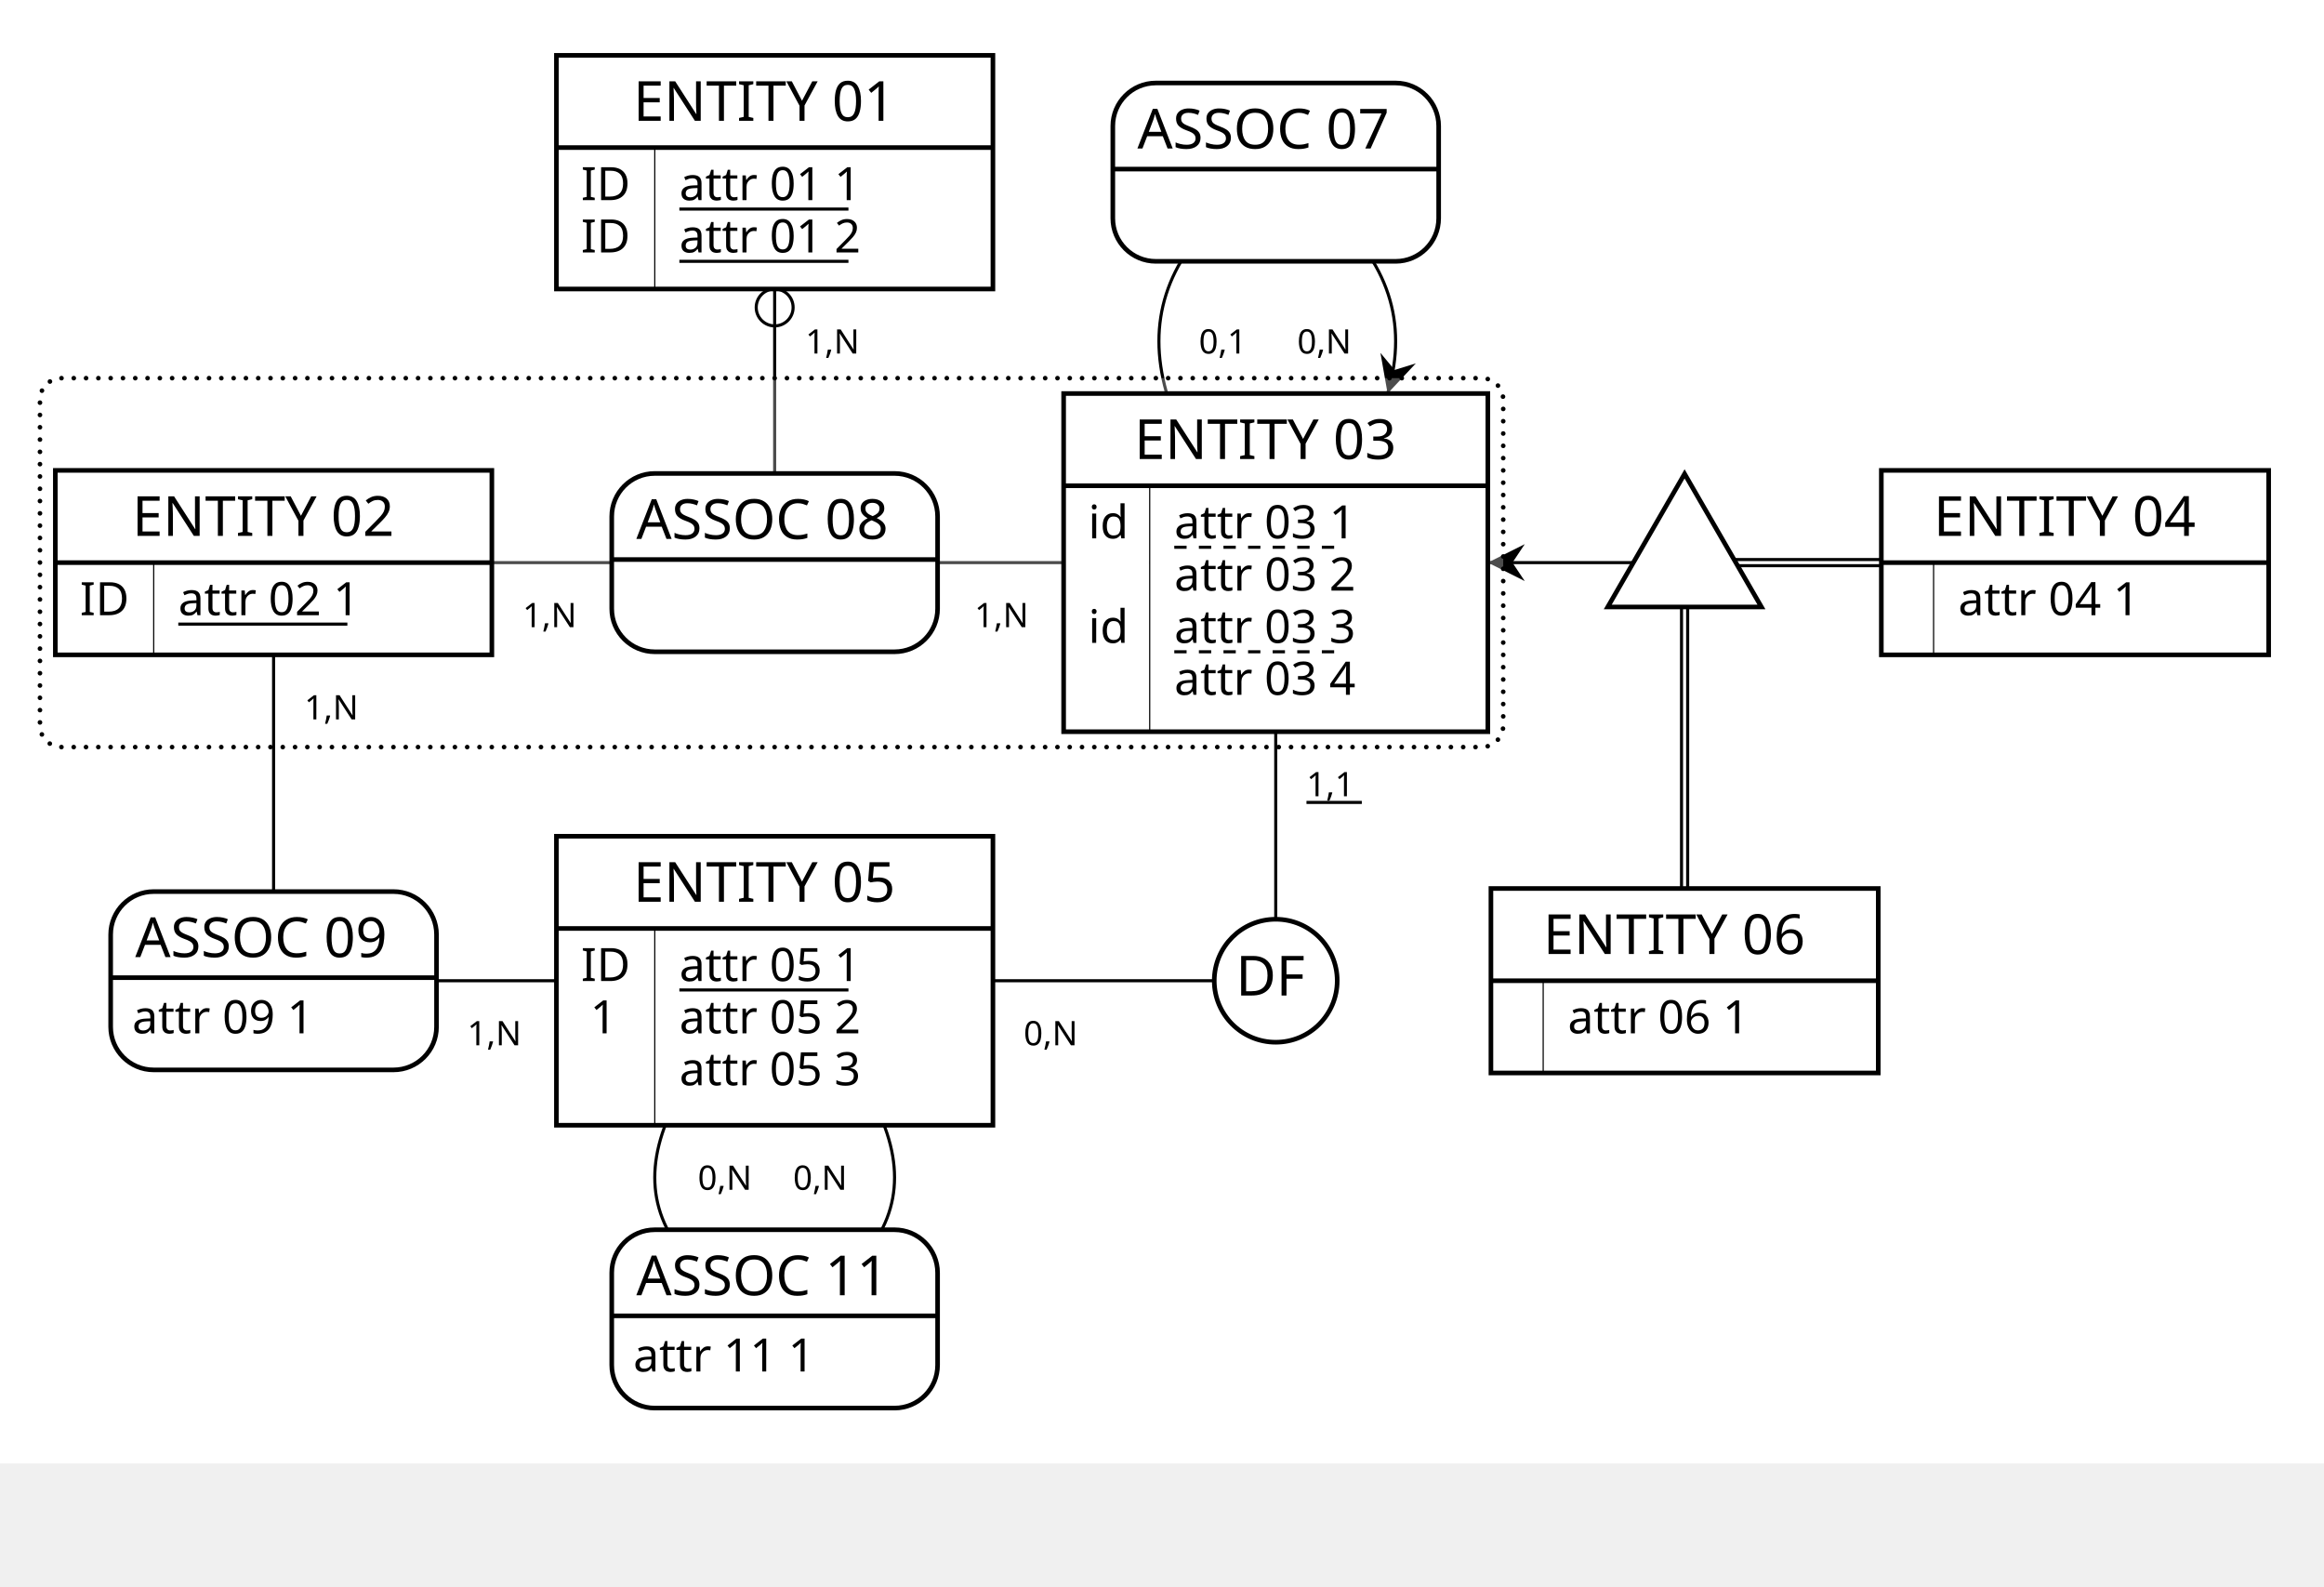
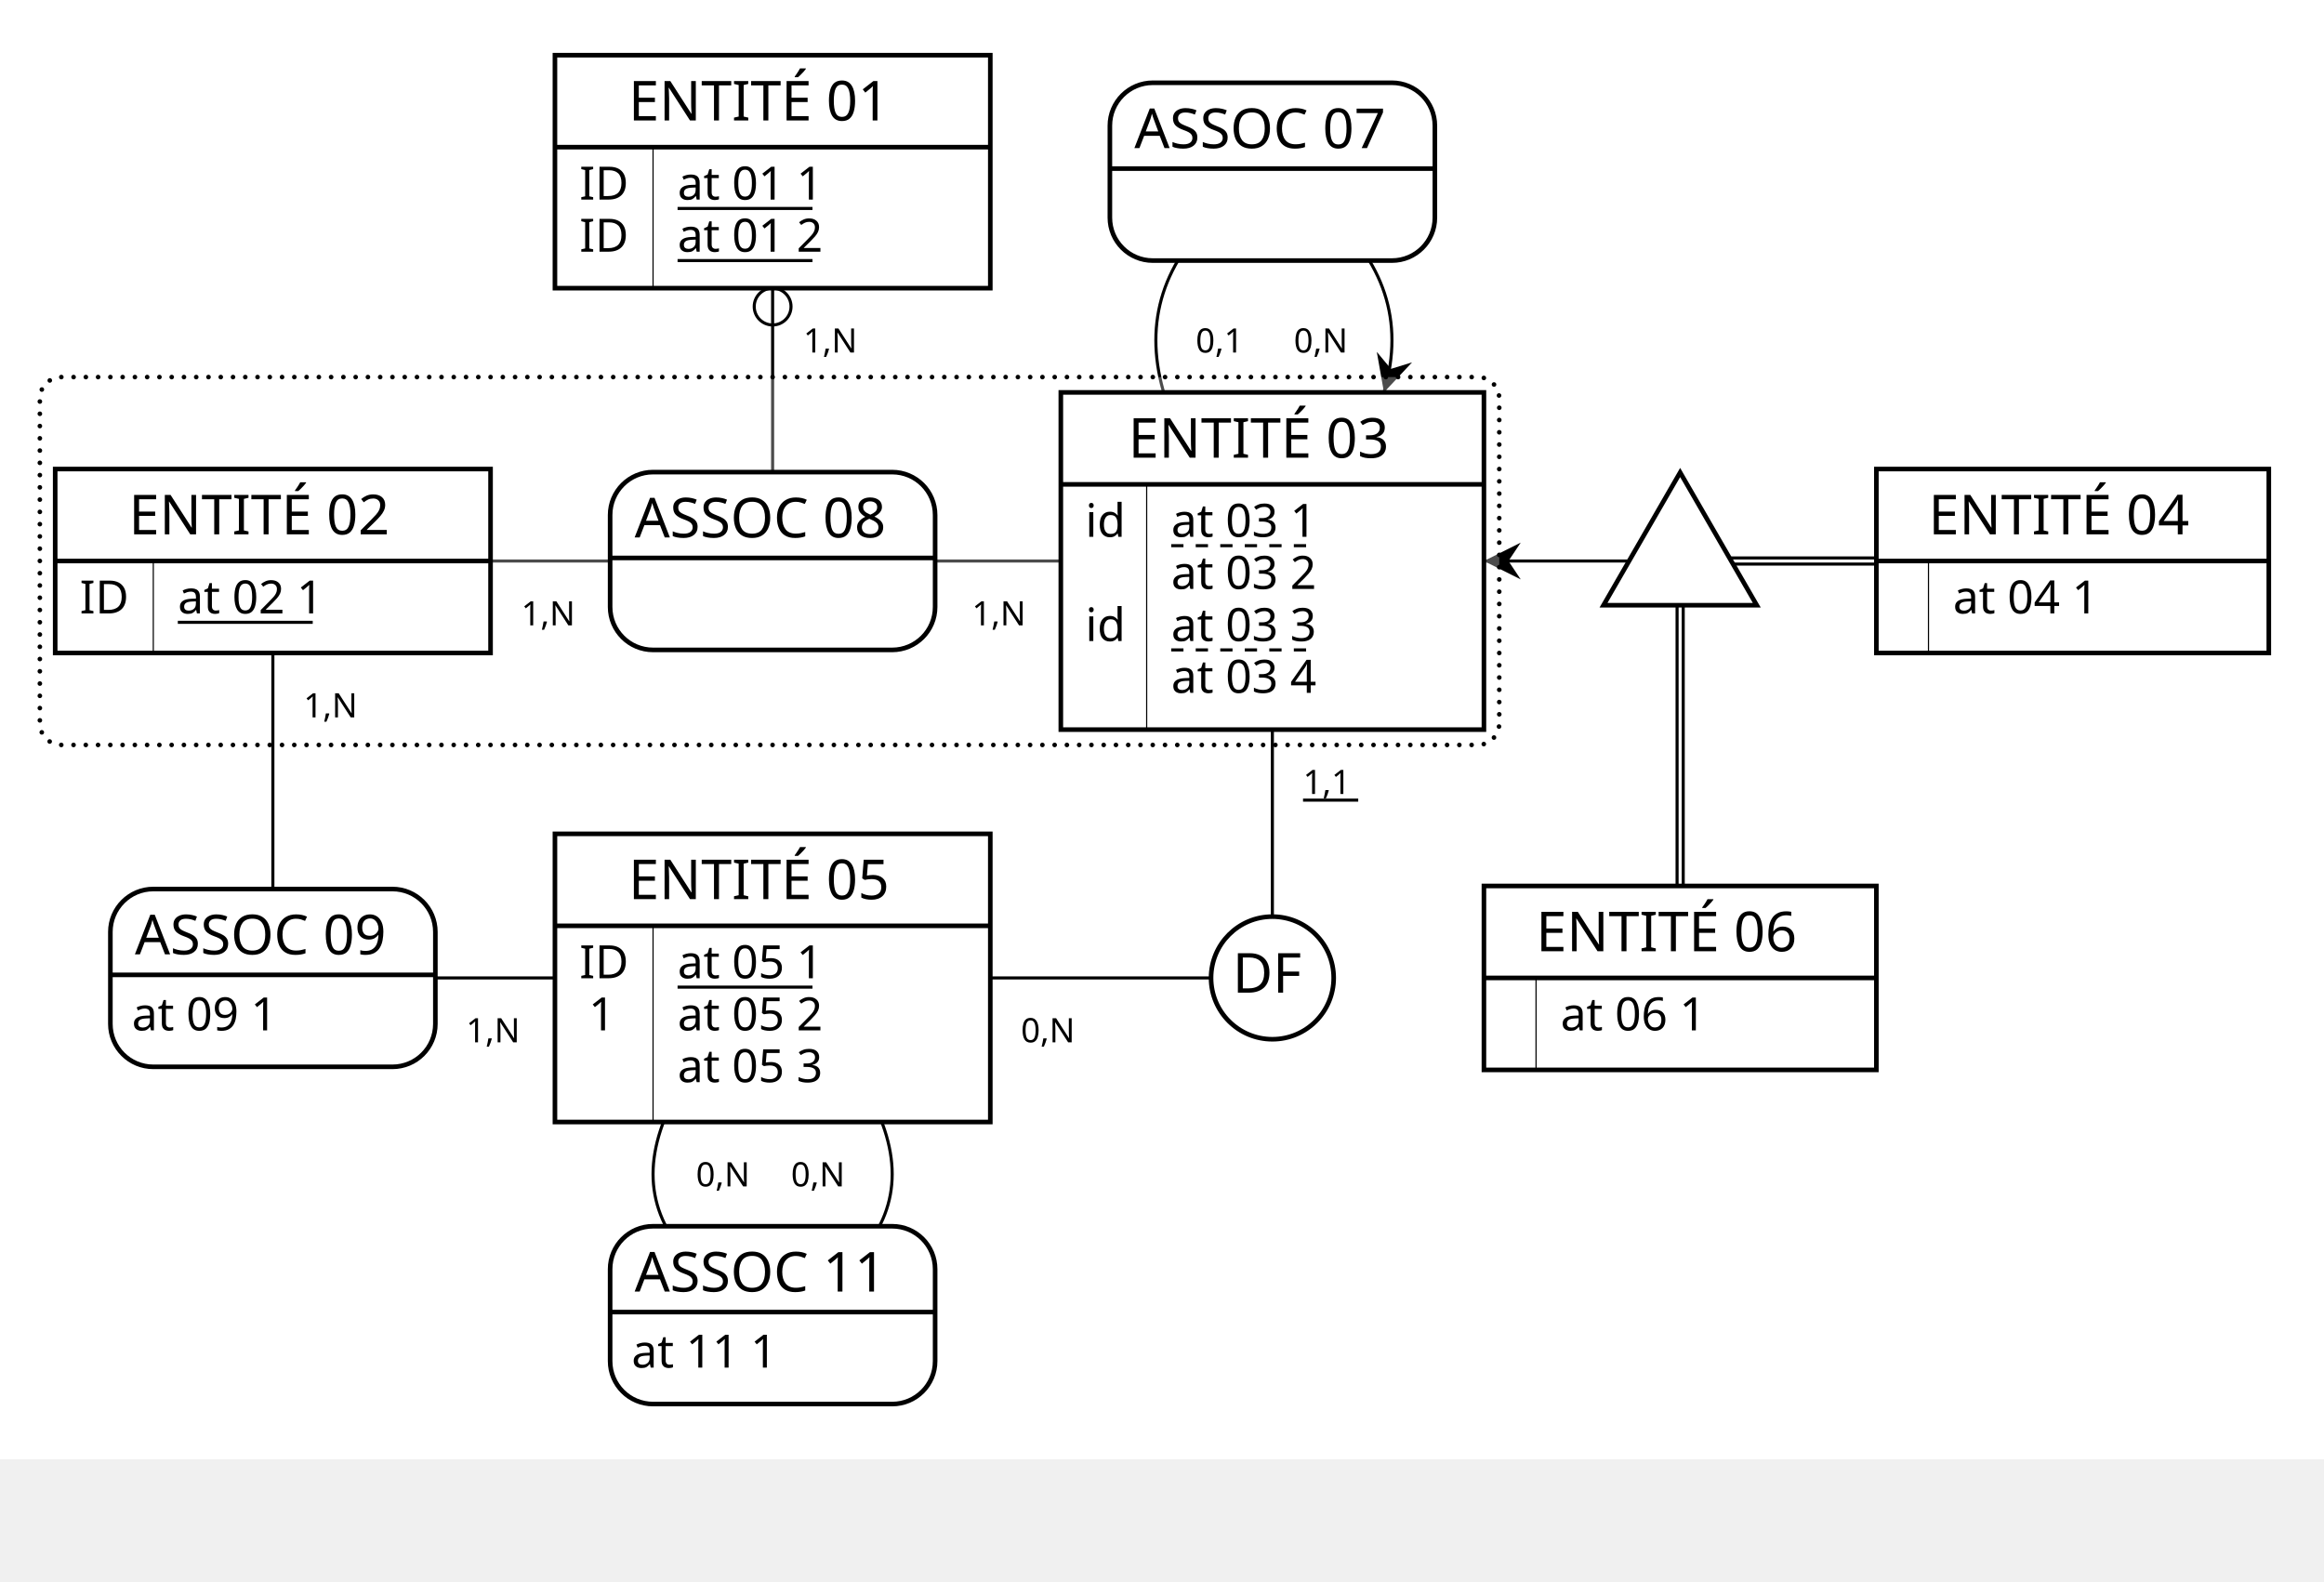
- <svg xmlns="http://www.w3.org/2000/svg" width="756" height="516" viewBox="0 0 756 516">
-   <rect x="0" y="0" width="756" height="476" fill="#FFFFFF" stroke="none" stroke-width="0" />
+ <svg xmlns="http://www.w3.org/2000/svg" width="758" height="516" viewBox="0 0 758 516">
+   <rect x="0" y="0" width="758" height="476" fill="#FFFFFF" stroke="none" stroke-width="0" />
  <g>
    <line x1="415" y1="183" x2="548" y2="183" stroke="#000000" stroke-width="1" />
    <polygon points="484 183 496 177 492 183 496 189" fill="#000000" stroke-width="0" />
-     <line x1="675" y1="184" x2="548" y2="184" stroke="#000000" stroke-width="1" />
-     <line x1="675" y1="182" x2="548" y2="182" stroke="#000000" stroke-width="1" />
+     <line x1="676" y1="184" x2="548" y2="184" stroke="#000000" stroke-width="1" />
+     <line x1="676" y1="182" x2="548" y2="182" stroke="#000000" stroke-width="1" />
    <line x1="549" y1="319" x2="549" y2="183" stroke="#000000" stroke-width="1" />
    <line x1="547" y1="319" x2="547" y2="183" stroke="#000000" stroke-width="1" />
    <g>
      <polygon points="548 154.13 523 197.43 573 197.43" stroke="#000000" stroke-width="1.5" fill="#FFFFFF" />
      <text x="548" y="189" fill="#000000" font-family="Copperplate" font-size="18" />
    </g>
  </g>
  <g>
    <path d="M415 183 C364.33 129.33 364.33 87 415 56" fill="none" stroke="#000000" stroke-width="1" />
    <path d="M415 183 C467 129.33 467 87 415 56" fill="none" stroke="#000000" stroke-width="1" />
    <polygon points="451.39 127.99 449.06 114.78 453.67 120.33 460.56 118.2" fill="#000000" stroke-width="0" />
    <g>
      <path d="M454 27 a14 14 90 0 1 14 14 V55 h-106 V41 a14 14 90 0 1 14 -14" fill="#FFFFFF" stroke="#FFFFFF" stroke-width="0" />
      <path d="M468 55 v16 a14 14 90 0 1 -14 14 H376 a14 14 90 0 1 -14 -14 V55 H106" fill="#FFFFFF" stroke="#FFFFFF" stroke-width="0" />
      <rect x="362" y="27" width="106" height="58" fill="none" rx="14" stroke="#000000" stroke-width="1.5" />
      <line x1="362" y1="55" x2="468" y2="55" stroke="#000000" stroke-width="1.5" />
      <text x="370" y="48.3" fill="#000000" font-family="Copperplate" font-size="18">ASSOC 07</text>
    </g>
    <text x="390" y="115" fill="#000000" font-family="Futura" font-size="11">0,1</text>
    <text x="422" y="115" fill="#000000" font-family="Futura" font-size="11">0,N</text>
  </g>
  <g>
    <line x1="415" y1="183" x2="252" y2="183" stroke="#000000" stroke-width="1" />
    <circle cx="252" cy="100" r="6" stroke="#000000" stroke-width="1" fill="#FFFFFF55" />
    <line x1="252" y1="56" x2="252" y2="183" stroke="#000000" stroke-width="1" />
    <line x1="89" y1="183" x2="252" y2="183" stroke="#000000" stroke-width="1" />
    <g>
      <path d="M20 123 L482 123 a7 7 0 0 1 7 7 L489 236 a7 7 0 0 1 -7 7 L20 243 a7 7 0 0 1 -7 -7 L13 130 a7 7 0 0 1 7 -7" fill="#FFFFFF" stroke="none" stroke-width="0" opacity="0.3" />
      <path d="M20 123 L482 123 a7 7 0 0 1 7 7 L489 236 a7 7 0 0 1 -7 7 L20 243 a7 7 0 0 1 -7 -7 L13 130 a7 7 0 0 1 7 -7" fill="none" stroke="#000000" stroke-width="1.5" stroke-dasharray="0,4" stroke-linecap="round" />
      <path d="M291 154 a14 14 90 0 1 14 14 V182 h-106 V168 a14 14 90 0 1 14 -14" fill="#FFFFFF" stroke="#FFFFFF" stroke-width="0" />
      <path d="M305 182 v16 a14 14 90 0 1 -14 14 H213 a14 14 90 0 1 -14 -14 V182 H106" fill="#FFFFFF" stroke="#FFFFFF" stroke-width="0" />
      <rect x="199" y="154" width="106" height="58" fill="none" rx="14" stroke="#000000" stroke-width="1.5" />
      <line x1="199" y1="182" x2="305" y2="182" stroke="#000000" stroke-width="1.5" />
      <text x="207" y="175.3" fill="#000000" font-family="Copperplate" font-size="18">ASSOC 08</text>
    </g>
    <text x="317" y="204" fill="#000000" font-family="Futura" font-size="11">1,N</text>
    <text x="262" y="115" fill="#000000" font-family="Futura" font-size="11">1,N</text>
    <text x="170" y="204" fill="#000000" font-family="Futura" font-size="11">1,N</text>
  </g>
  <g>
    <line x1="252" y1="319" x2="89" y2="319" stroke="#000000" stroke-width="1" />
    <line x1="89" y1="183" x2="89" y2="319" stroke="#000000" stroke-width="1" />
    <g>
      <path d="M128 290 a14 14 90 0 1 14 14 V318 h-106 V304 a14 14 90 0 1 14 -14" fill="#FFFFFF" stroke="#FFFFFF" stroke-width="0" />
      <path d="M142 318 v16 a14 14 90 0 1 -14 14 H50 a14 14 90 0 1 -14 -14 V318 H106" fill="#FFFFFF" stroke="#FFFFFF" stroke-width="0" />
      <rect x="36" y="290" width="106" height="58" fill="none" rx="14" stroke="#000000" stroke-width="1.5" />
      <line x1="36" y1="318" x2="142" y2="318" stroke="#000000" stroke-width="1.5" />
      <text x="44" y="311.3" fill="#000000" font-family="Copperplate" font-size="18">ASSOC 09</text>
-       <text x="43" y="336.1" fill="#000000" font-family="Gill Sans" font-size="15">attr 09 1</text>
+       <text x="43" y="336.1" fill="#000000" font-family="Gill Sans" font-size="15">at 09 1</text>
    </g>
    <text x="152" y="340" fill="#000000" font-family="Futura" font-size="11">1,N</text>
    <text x="99" y="234" fill="#000000" font-family="Futura" font-size="11">1,N</text>
  </g>
  <g>
    <line x1="252" y1="319" x2="415" y2="319" stroke="#000000" stroke-width="1" />
    <line x1="415" y1="183" x2="415" y2="319" stroke="#000000" stroke-width="1" />
    <g>
      <circle cx="415" cy="319" r="20" stroke="#000000" stroke-width="1.5" fill="#FFFFFF" />
      <text x="402" y="323.8" fill="#000000" font-family="Copperplate" font-size="18">DF</text>
    </g>
    <text x="333" y="340" fill="#000000" font-family="Futura" font-size="11">0,N</text>
    <text x="425" y="259" fill="#000000" font-family="Futura" font-size="11">1,1</text>
    <line x1="425" y1="261" x2="443" y2="261" stroke="#000000" stroke-width="1" />
  </g>
  <g>
    <path d="M252 319 C304 367.67 304 404.33 252 429" fill="none" stroke="#000000" stroke-width="1" />
    <path d="M252 319 C200 367.67 200 404.33 252 429" fill="none" stroke="#000000" stroke-width="1" />
    <g>
      <path d="M291 400 a14 14 90 0 1 14 14 V428 h-106 V414 a14 14 90 0 1 14 -14" fill="#FFFFFF" stroke="#FFFFFF" stroke-width="0" />
      <path d="M305 428 v16 a14 14 90 0 1 -14 14 H213 a14 14 90 0 1 -14 -14 V428 H106" fill="#FFFFFF" stroke="#FFFFFF" stroke-width="0" />
      <rect x="199" y="400" width="106" height="58" fill="none" rx="14" stroke="#000000" stroke-width="1.5" />
      <line x1="199" y1="428" x2="305" y2="428" stroke="#000000" stroke-width="1.5" />
      <text x="207" y="421.3" fill="#000000" font-family="Copperplate" font-size="18">ASSOC 11</text>
-       <text x="206" y="446.1" fill="#000000" font-family="Gill Sans" font-size="15">attr 11 1</text>
+       <text x="206" y="446.1" fill="#000000" font-family="Gill Sans" font-size="15">at 11 1</text>
    </g>
    <text x="258" y="387" fill="#000000" font-family="Futura" font-size="11">0,N</text>
    <text x="227" y="387" fill="#000000" font-family="Futura" font-size="11">0,N</text>
  </g>
  <g>
    <g>
      <rect x="181" y="18" width="142" height="30" fill="#FFFFFF" stroke="none" stroke-width="0" opacity="1" />
      <rect x="213" y="48" width="110" height="46" fill="#FFFFFF" stroke="none" stroke-width="0" opacity="1" />
      <rect x="181" y="48" width="32" height="46" fill="#FFFFFF" stroke="none" stroke-width="0" opacity="1" />
      <line x1="213" y1="48" x2="213" y2="94" stroke="#000000" stroke-width="0.38" />
      <rect x="181" y="18" width="142" height="76" fill="none" stroke="#000000" stroke-width="1.5" opacity="1" />
      <line x1="181" y1="48" x2="323" y2="48" stroke="#000000" stroke-width="1.5" />
    </g>
-     <text x="206" y="39.3" fill="#000000" font-family="Copperplate" font-size="18">ENTITY 01</text>
-     <text x="221" y="65.1" fill="#000000" font-family="Gill Sans" font-size="15">attr 01 1</text>
+     <text x="205" y="39.3" fill="#000000" font-family="Copperplate" font-size="18">ENTITÉ 01</text>
+     <text x="221" y="65.1" fill="#000000" font-family="Gill Sans" font-size="15">at 01 1</text>
    <text x="189" y="65.1" fill="#000000" font-family="Gill Sans" font-size="15">ID</text>
-     <line x1="221" y1="68" x2="276" y2="68" stroke="#000000" stroke-width="1" />
-     <text x="221" y="82.1" fill="#000000" font-family="Gill Sans" font-size="15">attr 01 2</text>
+     <line x1="221" y1="68" x2="265" y2="68" stroke="#000000" stroke-width="1" />
+     <text x="221" y="82.1" fill="#000000" font-family="Gill Sans" font-size="15">at 01 2</text>
    <text x="189" y="82.1" fill="#000000" font-family="Gill Sans" font-size="15">ID</text>
-     <line x1="221" y1="85" x2="276" y2="85" stroke="#000000" stroke-width="1" />
+     <line x1="221" y1="85" x2="265" y2="85" stroke="#000000" stroke-width="1" />
  </g>
  <g>
    <g>
      <rect x="18" y="153" width="142" height="30" fill="#FFFFFF" stroke="none" stroke-width="0" opacity="1" />
      <rect x="50" y="183" width="110" height="30" fill="#FFFFFF" stroke="none" stroke-width="0" opacity="1" />
      <rect x="18" y="183" width="32" height="30" fill="#FFFFFF" stroke="none" stroke-width="0" opacity="1" />
      <line x1="50" y1="183" x2="50" y2="213" stroke="#000000" stroke-width="0.38" />
      <rect x="18" y="153" width="142" height="60" fill="none" stroke="#000000" stroke-width="1.5" opacity="1" />
      <line x1="18" y1="183" x2="160" y2="183" stroke="#000000" stroke-width="1.5" />
    </g>
-     <text x="43" y="174.3" fill="#000000" font-family="Copperplate" font-size="18">ENTITY 02</text>
-     <text x="58" y="200.1" fill="#000000" font-family="Gill Sans" font-size="15">attr 02 1</text>
+     <text x="42" y="174.3" fill="#000000" font-family="Copperplate" font-size="18">ENTITÉ 02</text>
+     <text x="58" y="200.1" fill="#000000" font-family="Gill Sans" font-size="15">at 02 1</text>
    <text x="26" y="200.1" fill="#000000" font-family="Gill Sans" font-size="15">ID</text>
-     <line x1="58" y1="203" x2="113" y2="203" stroke="#000000" stroke-width="1" />
+     <line x1="58" y1="203" x2="102" y2="203" stroke="#000000" stroke-width="1" />
  </g>
  <g>
    <g>
      <rect x="346" y="128" width="138" height="30" fill="#FFFFFF" stroke="none" stroke-width="0" opacity="1" />
      <rect x="374" y="158" width="110" height="80" fill="#FFFFFF" stroke="none" stroke-width="0" opacity="1" />
      <rect x="346" y="158" width="28" height="80" fill="#FFFFFF" stroke="none" stroke-width="0" opacity="1" />
      <line x1="374" y1="158" x2="374" y2="238" stroke="#000000" stroke-width="0.38" />
      <rect x="346" y="128" width="138" height="110" fill="none" stroke="#000000" stroke-width="1.5" opacity="1" />
      <line x1="346" y1="158" x2="484" y2="158" stroke="#000000" stroke-width="1.5" />
    </g>
-     <text x="369" y="149.3" fill="#000000" font-family="Copperplate" font-size="18">ENTITY 03</text>
-     <text x="382" y="175.1" fill="#000000" font-family="Gill Sans" font-size="15">attr 03 1</text>
+     <text x="368" y="149.3" fill="#000000" font-family="Copperplate" font-size="18">ENTITÉ 03</text>
+     <text x="382" y="175.1" fill="#000000" font-family="Gill Sans" font-size="15">at 03 1</text>
    <text x="354" y="175.1" fill="#000000" font-family="Gill Sans" font-size="15">id</text>
-     <line x1="382" y1="178" x2="437" y2="178" stroke="#000000" stroke-width="1" stroke-dasharray="4" />
-     <text x="382" y="192.1" fill="#000000" font-family="Gill Sans" font-size="15">attr 03 2</text>
+     <line x1="382" y1="178" x2="426" y2="178" stroke="#000000" stroke-width="1" stroke-dasharray="4" />
+     <text x="382" y="192.1" fill="#000000" font-family="Gill Sans" font-size="15">at 03 2</text>
    <text x="359" y="192.1" fill="#000000" font-family="Gill Sans" font-size="15" />
-     <text x="382" y="209.1" fill="#000000" font-family="Gill Sans" font-size="15">attr 03 3</text>
+     <text x="382" y="209.1" fill="#000000" font-family="Gill Sans" font-size="15">at 03 3</text>
    <text x="354" y="209.1" fill="#000000" font-family="Gill Sans" font-size="15">id</text>
-     <line x1="382" y1="212" x2="437" y2="212" stroke="#000000" stroke-width="1" stroke-dasharray="4" />
-     <text x="382" y="226" fill="#000000" font-family="Gill Sans" font-size="15">attr 03 4</text>
+     <line x1="382" y1="212" x2="426" y2="212" stroke="#000000" stroke-width="1" stroke-dasharray="4" />
+     <text x="382" y="226" fill="#000000" font-family="Gill Sans" font-size="15">at 03 4</text>
    <text x="359" y="226" fill="#000000" font-family="Gill Sans" font-size="15" />
  </g>
  <g>
    <g>
-       <rect x="612" y="153" width="126" height="30" fill="#FFFFFF" stroke="none" stroke-width="0" opacity="1" />
-       <rect x="629" y="183" width="109" height="30" fill="#FFFFFF" stroke="none" stroke-width="0" opacity="1" />
+       <rect x="612" y="153" width="128" height="30" fill="#FFFFFF" stroke="none" stroke-width="0" opacity="1" />
+       <rect x="629" y="183" width="111" height="30" fill="#FFFFFF" stroke="none" stroke-width="0" opacity="1" />
      <rect x="612" y="183" width="17" height="30" fill="#FFFFFF" stroke="none" stroke-width="0" opacity="1" />
      <line x1="629" y1="183" x2="629" y2="213" stroke="#000000" stroke-width="0.38" />
-       <rect x="612" y="153" width="126" height="60" fill="none" stroke="#000000" stroke-width="1.5" opacity="1" />
-       <line x1="612" y1="183" x2="738" y2="183" stroke="#000000" stroke-width="1.5" />
+       <rect x="612" y="153" width="128" height="60" fill="none" stroke="#000000" stroke-width="1.5" opacity="1" />
+       <line x1="612" y1="183" x2="740" y2="183" stroke="#000000" stroke-width="1.5" />
    </g>
-     <text x="629" y="174.3" fill="#000000" font-family="Copperplate" font-size="18">ENTITY 04</text>
-     <text x="637" y="200.1" fill="#000000" font-family="Gill Sans" font-size="15">attr 04 1</text>
+     <text x="629" y="174.3" fill="#000000" font-family="Copperplate" font-size="18">ENTITÉ 04</text>
+     <text x="637" y="200.1" fill="#000000" font-family="Gill Sans" font-size="15">at 04 1</text>
    <text x="620" y="200.1" fill="#000000" font-family="Gill Sans" font-size="15" />
  </g>
  <g>
    <g>
      <rect x="181" y="272" width="142" height="30" fill="#FFFFFF" stroke="none" stroke-width="0" opacity="1" />
      <rect x="213" y="302" width="110" height="64" fill="#FFFFFF" stroke="none" stroke-width="0" opacity="1" />
      <rect x="181" y="302" width="32" height="64" fill="#FFFFFF" stroke="none" stroke-width="0" opacity="1" />
      <line x1="213" y1="302" x2="213" y2="366" stroke="#000000" stroke-width="0.38" />
      <rect x="181" y="272" width="142" height="94" fill="none" stroke="#000000" stroke-width="1.5" opacity="1" />
      <line x1="181" y1="302" x2="323" y2="302" stroke="#000000" stroke-width="1.5" />
    </g>
-     <text x="206" y="293.3" fill="#000000" font-family="Copperplate" font-size="18">ENTITY 05</text>
-     <text x="221" y="319.1" fill="#000000" font-family="Gill Sans" font-size="15">attr 05 1</text>
+     <text x="205" y="293.3" fill="#000000" font-family="Copperplate" font-size="18">ENTITÉ 05</text>
+     <text x="221" y="319.1" fill="#000000" font-family="Gill Sans" font-size="15">at 05 1</text>
    <text x="189" y="319.1" fill="#000000" font-family="Gill Sans" font-size="15">ID</text>
-     <line x1="221" y1="322" x2="276" y2="322" stroke="#000000" stroke-width="1" />
-     <text x="221" y="336.1" fill="#000000" font-family="Gill Sans" font-size="15">attr 05 2</text>
+     <line x1="221" y1="322" x2="265" y2="322" stroke="#000000" stroke-width="1" />
+     <text x="221" y="336.1" fill="#000000" font-family="Gill Sans" font-size="15">at 05 2</text>
    <text x="192" y="336.1" fill="#000000" font-family="Gill Sans" font-size="15">1</text>
-     <text x="221" y="353" fill="#000000" font-family="Gill Sans" font-size="15">attr 05 3</text>
+     <text x="221" y="353" fill="#000000" font-family="Gill Sans" font-size="15">at 05 3</text>
    <text x="196" y="353" fill="#000000" font-family="Gill Sans" font-size="15" />
  </g>
  <g>
    <g>
-       <rect x="485" y="289" width="126" height="30" fill="#FFFFFF" stroke="none" stroke-width="0" opacity="1" />
-       <rect x="502" y="319" width="109" height="30" fill="#FFFFFF" stroke="none" stroke-width="0" opacity="1" />
-       <rect x="485" y="319" width="17" height="30" fill="#FFFFFF" stroke="none" stroke-width="0" opacity="1" />
-       <line x1="502" y1="319" x2="502" y2="349" stroke="#000000" stroke-width="0.38" />
-       <rect x="485" y="289" width="126" height="60" fill="none" stroke="#000000" stroke-width="1.5" opacity="1" />
-       <line x1="485" y1="319" x2="611" y2="319" stroke="#000000" stroke-width="1.5" />
+       <rect x="484" y="289" width="128" height="30" fill="#FFFFFF" stroke="none" stroke-width="0" opacity="1" />
+       <rect x="501" y="319" width="111" height="30" fill="#FFFFFF" stroke="none" stroke-width="0" opacity="1" />
+       <rect x="484" y="319" width="17" height="30" fill="#FFFFFF" stroke="none" stroke-width="0" opacity="1" />
+       <line x1="501" y1="319" x2="501" y2="349" stroke="#000000" stroke-width="0.38" />
+       <rect x="484" y="289" width="128" height="60" fill="none" stroke="#000000" stroke-width="1.5" opacity="1" />
+       <line x1="484" y1="319" x2="612" y2="319" stroke="#000000" stroke-width="1.5" />
    </g>
-     <text x="502" y="310.3" fill="#000000" font-family="Copperplate" font-size="18">ENTITY 06</text>
-     <text x="510" y="336.1" fill="#000000" font-family="Gill Sans" font-size="15">attr 06 1</text>
-     <text x="493" y="336.1" fill="#000000" font-family="Gill Sans" font-size="15" />
+     <text x="501" y="310.3" fill="#000000" font-family="Copperplate" font-size="18">ENTITÉ 06</text>
+     <text x="509" y="336.1" fill="#000000" font-family="Gill Sans" font-size="15">at 06 1</text>
+     <text x="492" y="336.1" fill="#000000" font-family="Gill Sans" font-size="15" />
  </g>
</svg>
